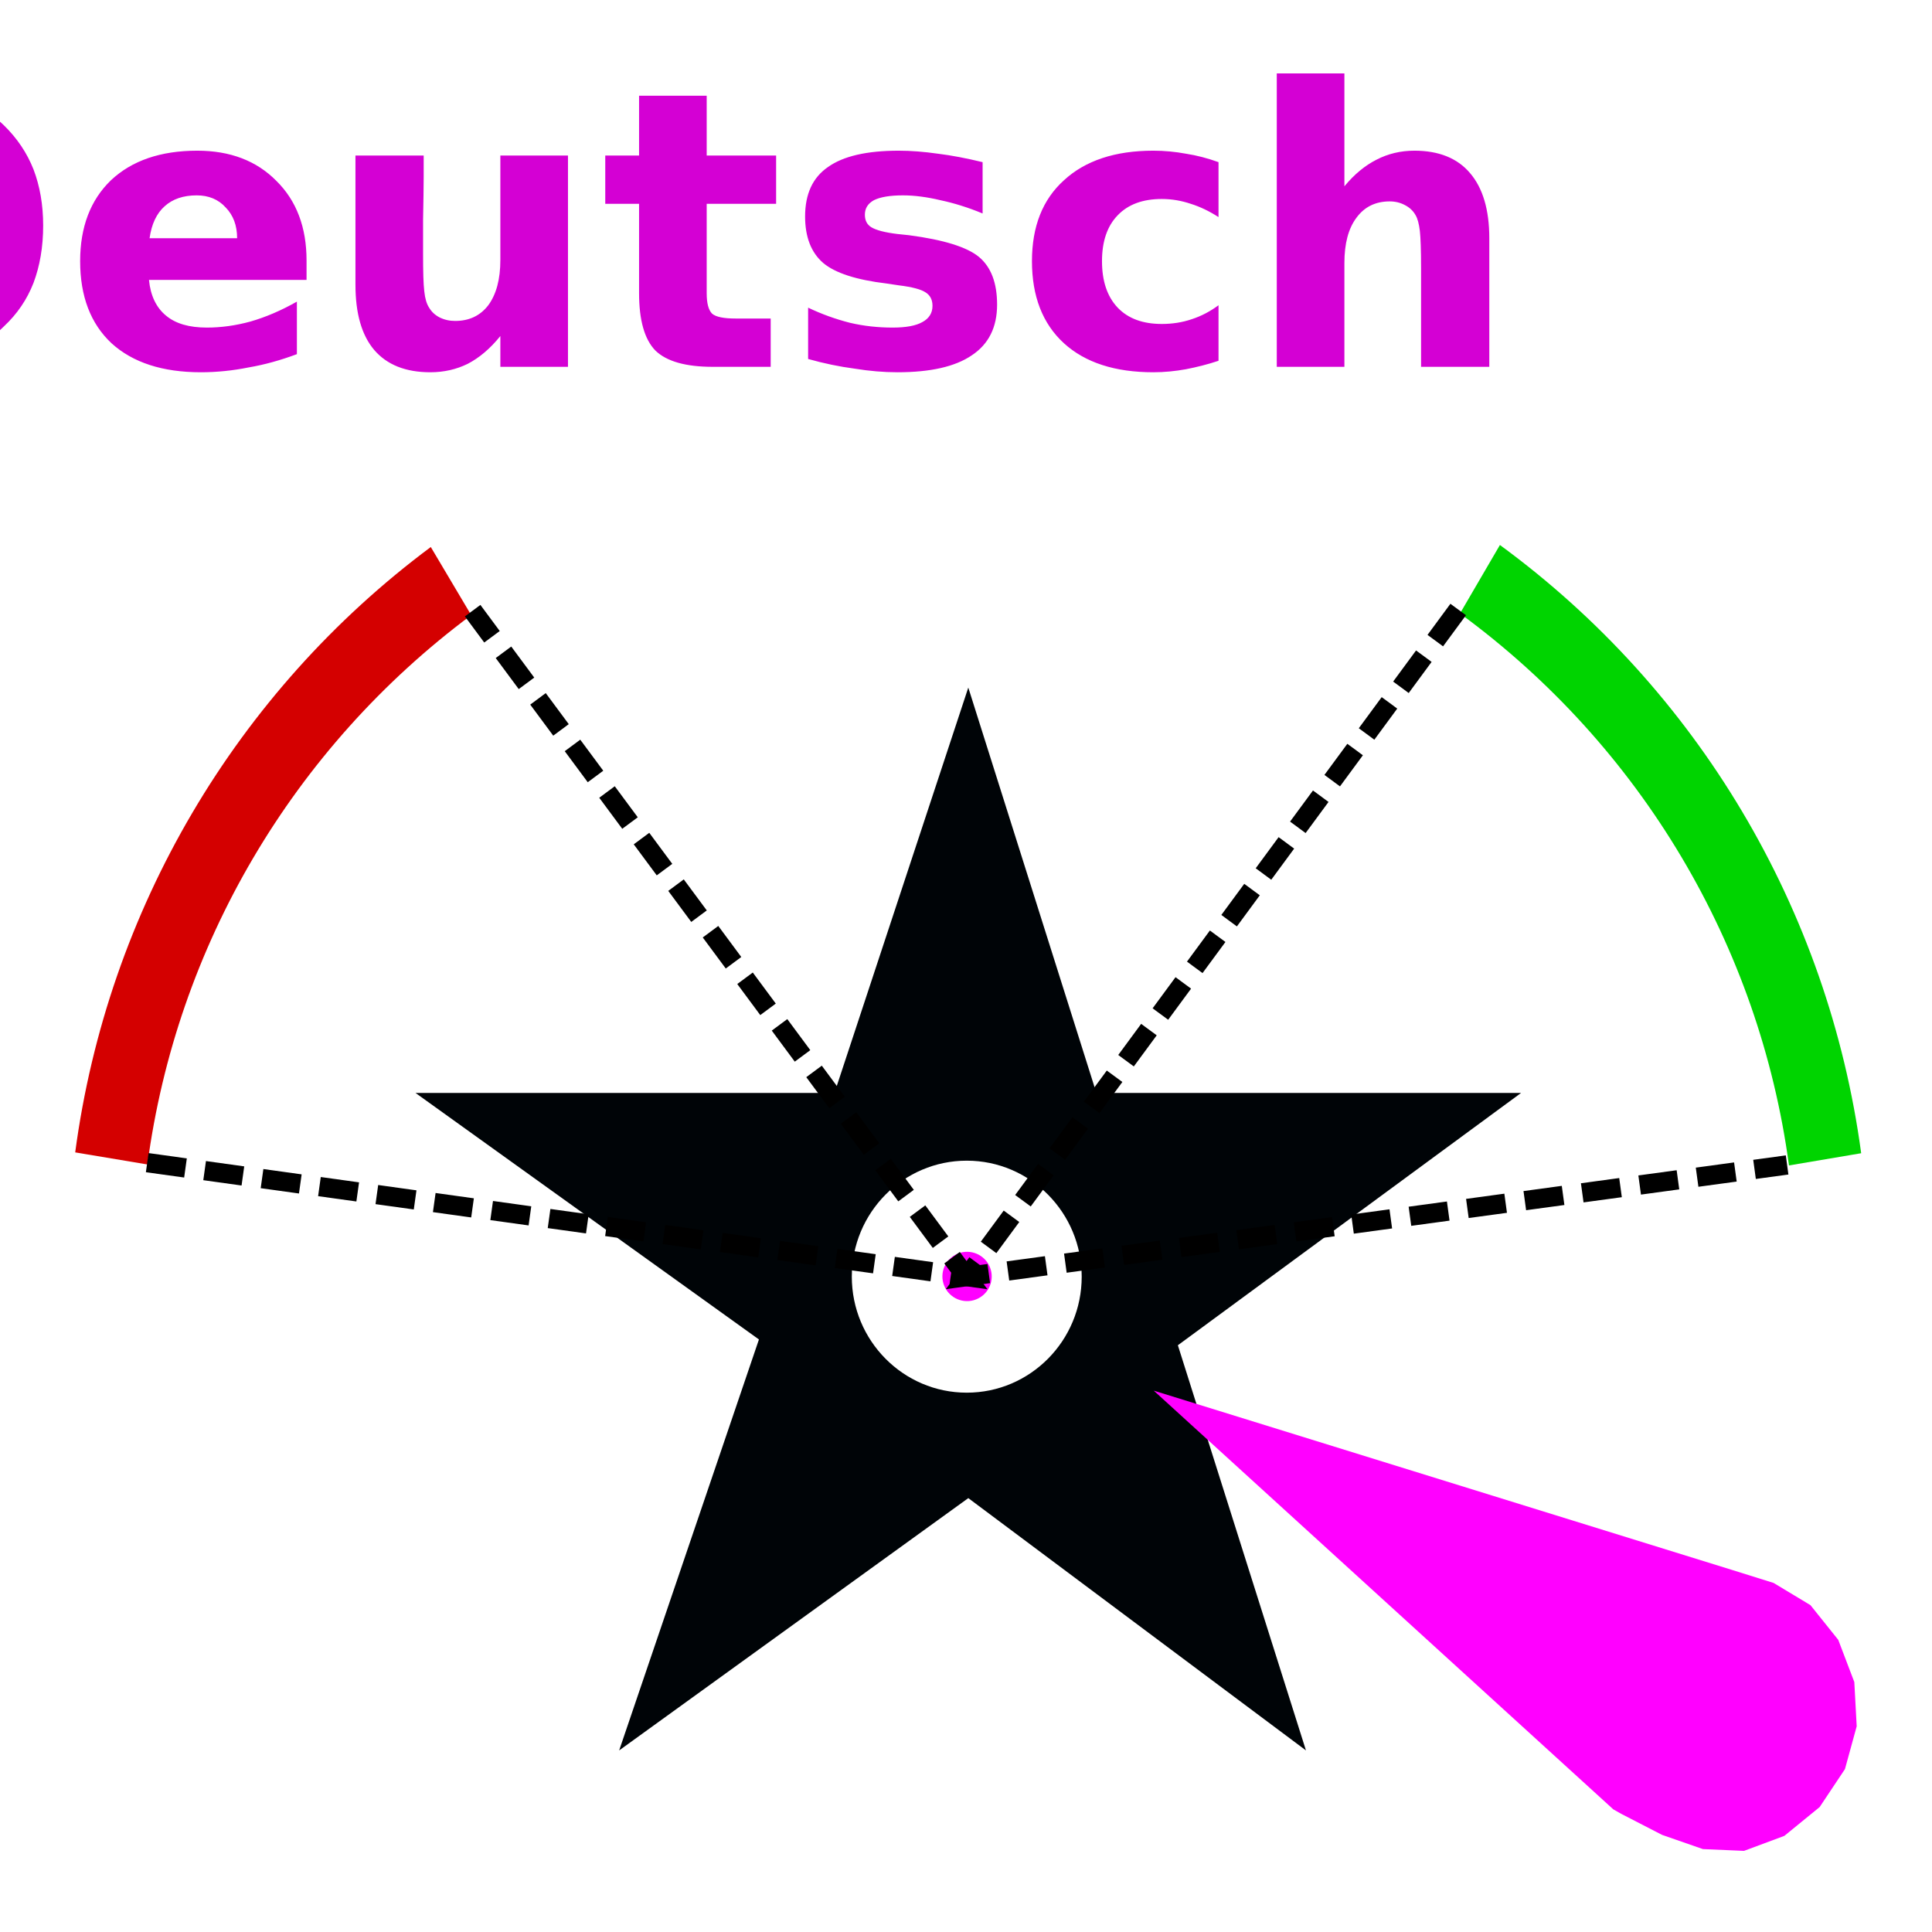
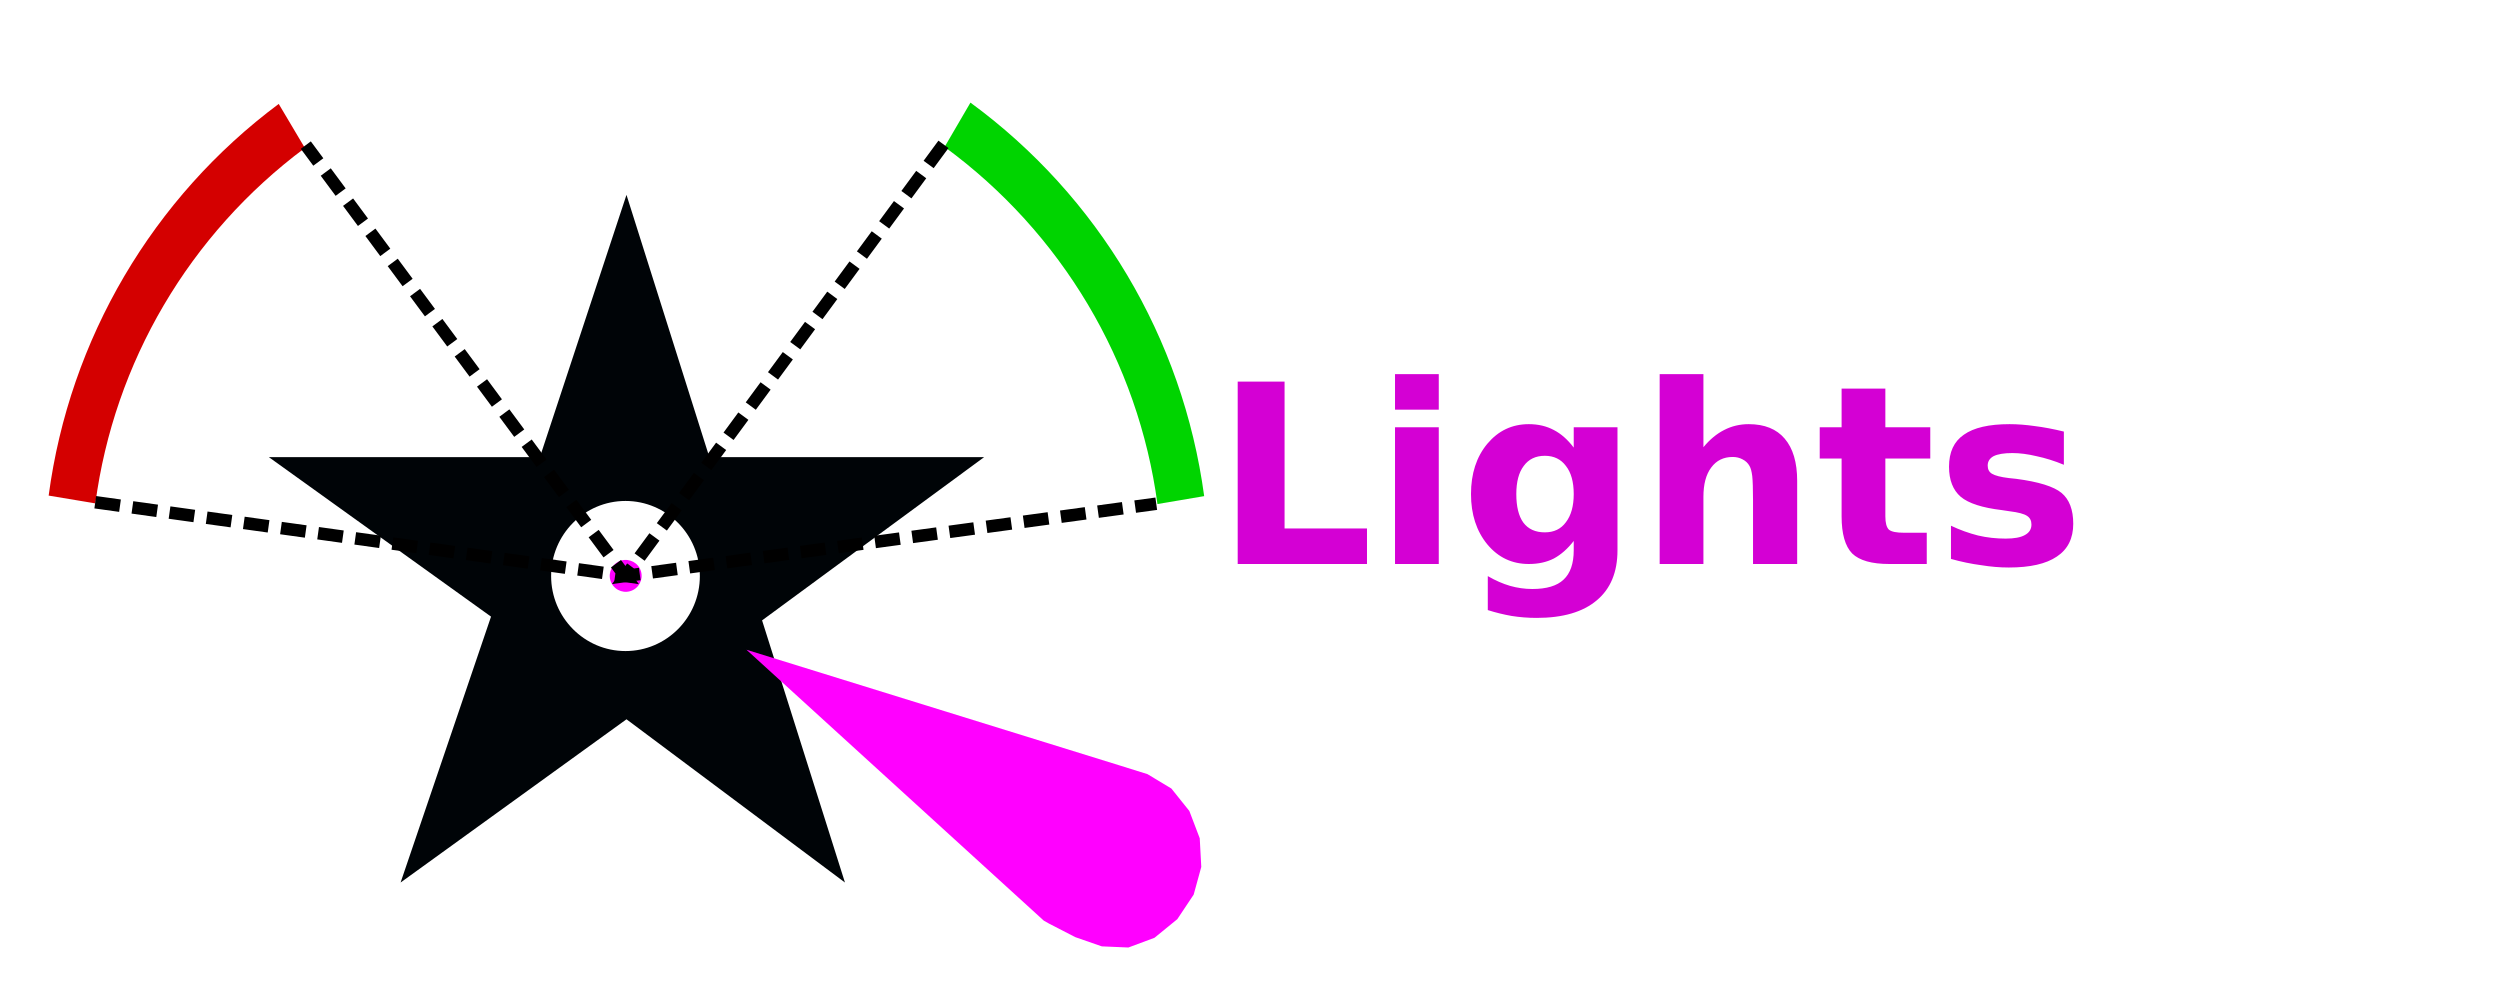
- <svg xmlns="http://www.w3.org/2000/svg" width="50" height="50" id="svg2" version="1.1">
+ <svg xmlns="http://www.w3.org/2000/svg" width="100" height="40" id="svg2" version="1.1">
  <defs id="defs4">
    </defs>
-   <g id="layer1" transform="translate(0,-1002.362)" style="display:inline">
+   <g id="layer1" transform="translate(0,-1012.362)" style="display:inline">
    <g transform="matrix(0.24,0,0,0.24,-10.98769,996.8871)" style="display:inline" id="layer1-9">
      <g transform="translate(-0.00768486,10.41785)" id="g4222">
        <path d="m 112.555,201.148 15.073,-44.316 -37.03,-26.581 45.175,0 14.431,-43.713 13.812,43.713 45.794,0 -37.007,27.206 13.812,43.69 -36.41,-27.206 -37.649,27.206 z m 49.878,-51.086 c 0,6.905 -5.553,12.508 -12.395,12.508 -6.842,0 -12.395,-5.604 -12.395,-12.508 0,-6.905 5.553,-12.509 12.395,-12.509 6.842,0 12.395,5.604 12.395,12.509 z" id="path12984" style="fill:#000407;fill-opacity:1;fill-rule:evenodd;stroke:none" />
        <g transform="translate(-9.940159,0.05198145)" id="g2831" style="display:inline">
          <g transform="translate(-0.04412785,-10.06011)" id="g2992-7" style="display:inline" />
          <g transform="translate(-0.04730863,-10.02019)" id="g2936-9" style="display:inline" />
        </g>
      </g>
    </g>
    <g transform="matrix(0.2127411,0,0,0.2127411,-6.881951,1009.867)" style="display:inline" id="layer4">
      <g style="fill:#ff00ff;fill-opacity:1" transform="matrix(-0.2773101,-0.6968494,0.6968494,-0.2773101,82.84402,275.8776)" id="g2992">
        <path d="m 131.601,181.312 -61.628,76.308 -4.53,5.578 -5.557,4.224 -6.899,2.109 -7.322,-0.11 -6.812,-2.296 -5.747,-4.337 -4.201,-6.087 -2.225,-7.051 0.157,-6.975 2.733,-6.09 4.595,-5.308 5.594,-4.868 1.174,-0.946 90.671,-44.15 z m 28.001,-25.261 c 2.197,-0.22 4.158,1.385 4.378,3.582 0.22,2.197 -1.385,4.158 -3.582,4.378 -2.197,0.22 -4.158,-1.385 -4.378,-3.582 -0.22,-2.197 1.385,-4.158 3.582,-4.378 z" id="path28209" style="fill:#ff00ff;fill-opacity:1;fill-rule:evenodd;stroke:none" />
      </g>
    </g>
    <path style="fill:none;stroke:#d40000;stroke-width:1.762;stroke-miterlimit:4;stroke-opacity:1;stroke-dasharray:none" id="path5621" d="m 5.181,31.127 c 0.74,-4.959 3.695,-9.442 8.198,-12.436" transform="matrix(1.072369,0,0,1.201491,-2.675248,994.9431)" />
    <path transform="matrix(1.072369,0,0,1.201491,-2.675248,995.0026)" d="m 38.211,18.602 c 4.568,2.985 7.574,7.496 8.329,12.495" id="path6133" style="fill:none;stroke:#00d400;stroke-width:1.762;stroke-miterlimit:4;stroke-opacity:1;stroke-dasharray:none" />
    <path style="fill:none;stroke:#000000;stroke-width:0.5;stroke-linecap:butt;stroke-linejoin:miter;stroke-miterlimit:4;stroke-opacity:1;stroke-dasharray:1, 0.5;stroke-dashoffset:0" d="M 3.81,30.089 25,33.036 12.232,15.804" id="path6137" transform="translate(0,1002.362)" />
    <path style="fill:none;stroke:#000000;stroke-width:0.5;stroke-linecap:butt;stroke-linejoin:miter;stroke-miterlimit:4;stroke-opacity:1;stroke-dasharray:1, 0.5;stroke-dashoffset:0" d="M 37.738,15.774 25.03,33.036 46.25,30.149" id="path6139" transform="translate(0,1002.362)" />
  </g>
-   <g transform="translate(0,-1002.362)" id="g3309" style="display:none">
-     <text id="text3311" y="1011.858" x="24.778" style="font-size:10px;font-style:normal;font-variant:normal;font-weight:bold;font-stretch:normal;text-align:center;line-height:100%;writing-mode:lr-tb;text-anchor:middle;fill:#d400d4;fill-opacity:1;stroke:none;font-family:Bitstream Vera Sans;-inkscape-font-specification:Bitstream Vera Sans Bold" xml:space="preserve">
-       <tspan y="1011.858" x="24.778" id="tspan3313">Lights</tspan>
+   <g transform="translate(0,-1012.362)" id="g3309" style="display:inline">
+     <text id="text3311" y="1034.923" x="74.696" style="font-size:10px;font-style:normal;font-variant:normal;font-weight:bold;font-stretch:normal;text-align:center;line-height:100%;writing-mode:lr-tb;text-anchor:middle;fill:#d400d4;fill-opacity:1;stroke:none;font-family:Bitstream Vera Sans;-inkscape-font-specification:Bitstream Vera Sans Bold" xml:space="preserve">
+       <tspan y="1034.923" x="74.696" id="tspan3313">Lights</tspan>
    </text>
  </g>
-   <g style="display:inline" id="g3341" transform="translate(0,-1002.362)">
-     <text xml:space="preserve" style="font-size:10px;font-style:normal;font-variant:normal;font-weight:bold;font-stretch:normal;text-align:center;line-height:100%;writing-mode:lr-tb;text-anchor:middle;fill:#d400d4;fill-opacity:1;stroke:none;font-family:Bitstream Vera Sans;-inkscape-font-specification:Bitstream Vera Sans Bold" x="25.03" y="1011.858" id="text3343">
-       <tspan id="tspan3345" x="25.03" y="1011.858">Deutsch</tspan>
+   <g style="display:none" id="g3341" transform="translate(0,-1012.362)">
+     <text xml:space="preserve" style="font-size:10px;font-style:normal;font-variant:normal;font-weight:bold;font-stretch:normal;text-align:center;line-height:100%;writing-mode:lr-tb;text-anchor:middle;fill:#d400d4;fill-opacity:1;stroke:none;font-family:Bitstream Vera Sans;-inkscape-font-specification:Bitstream Vera Sans Bold" x="74.949" y="1036.102" id="text3343">
+       <tspan id="tspan3345" x="74.949" y="1036.102">Deutsch</tspan>
    </text>
  </g>
</svg>
